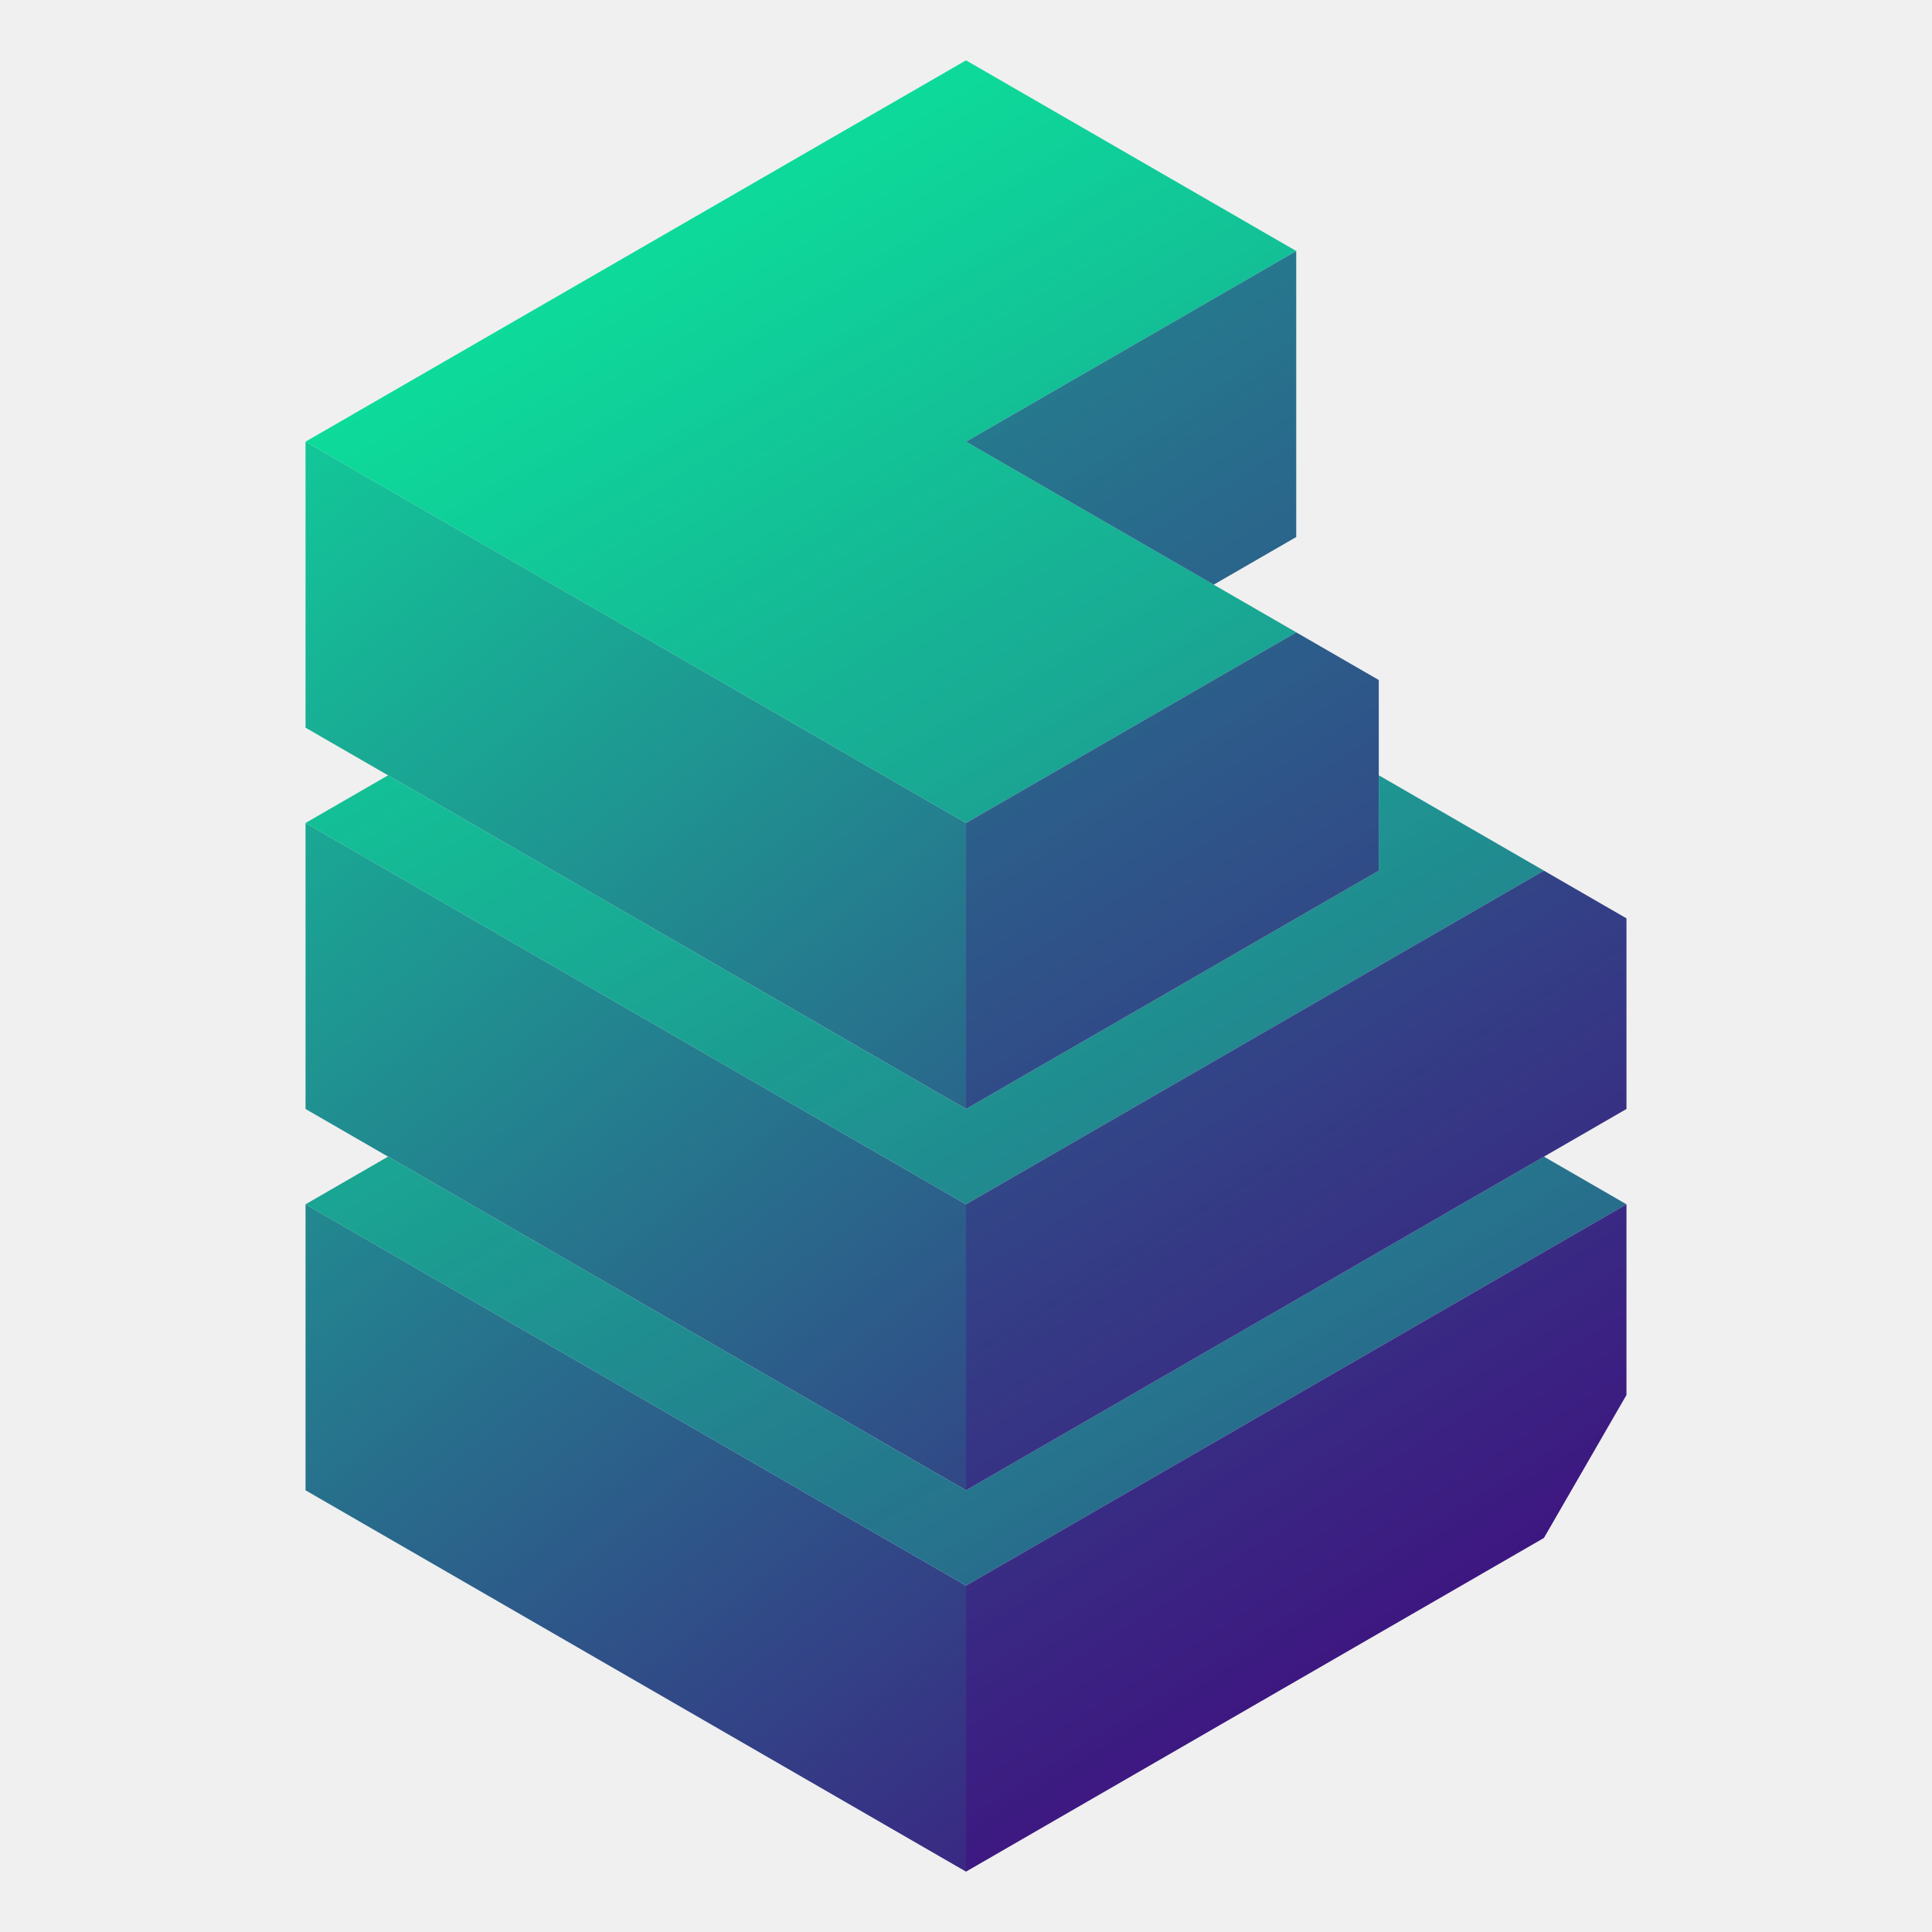
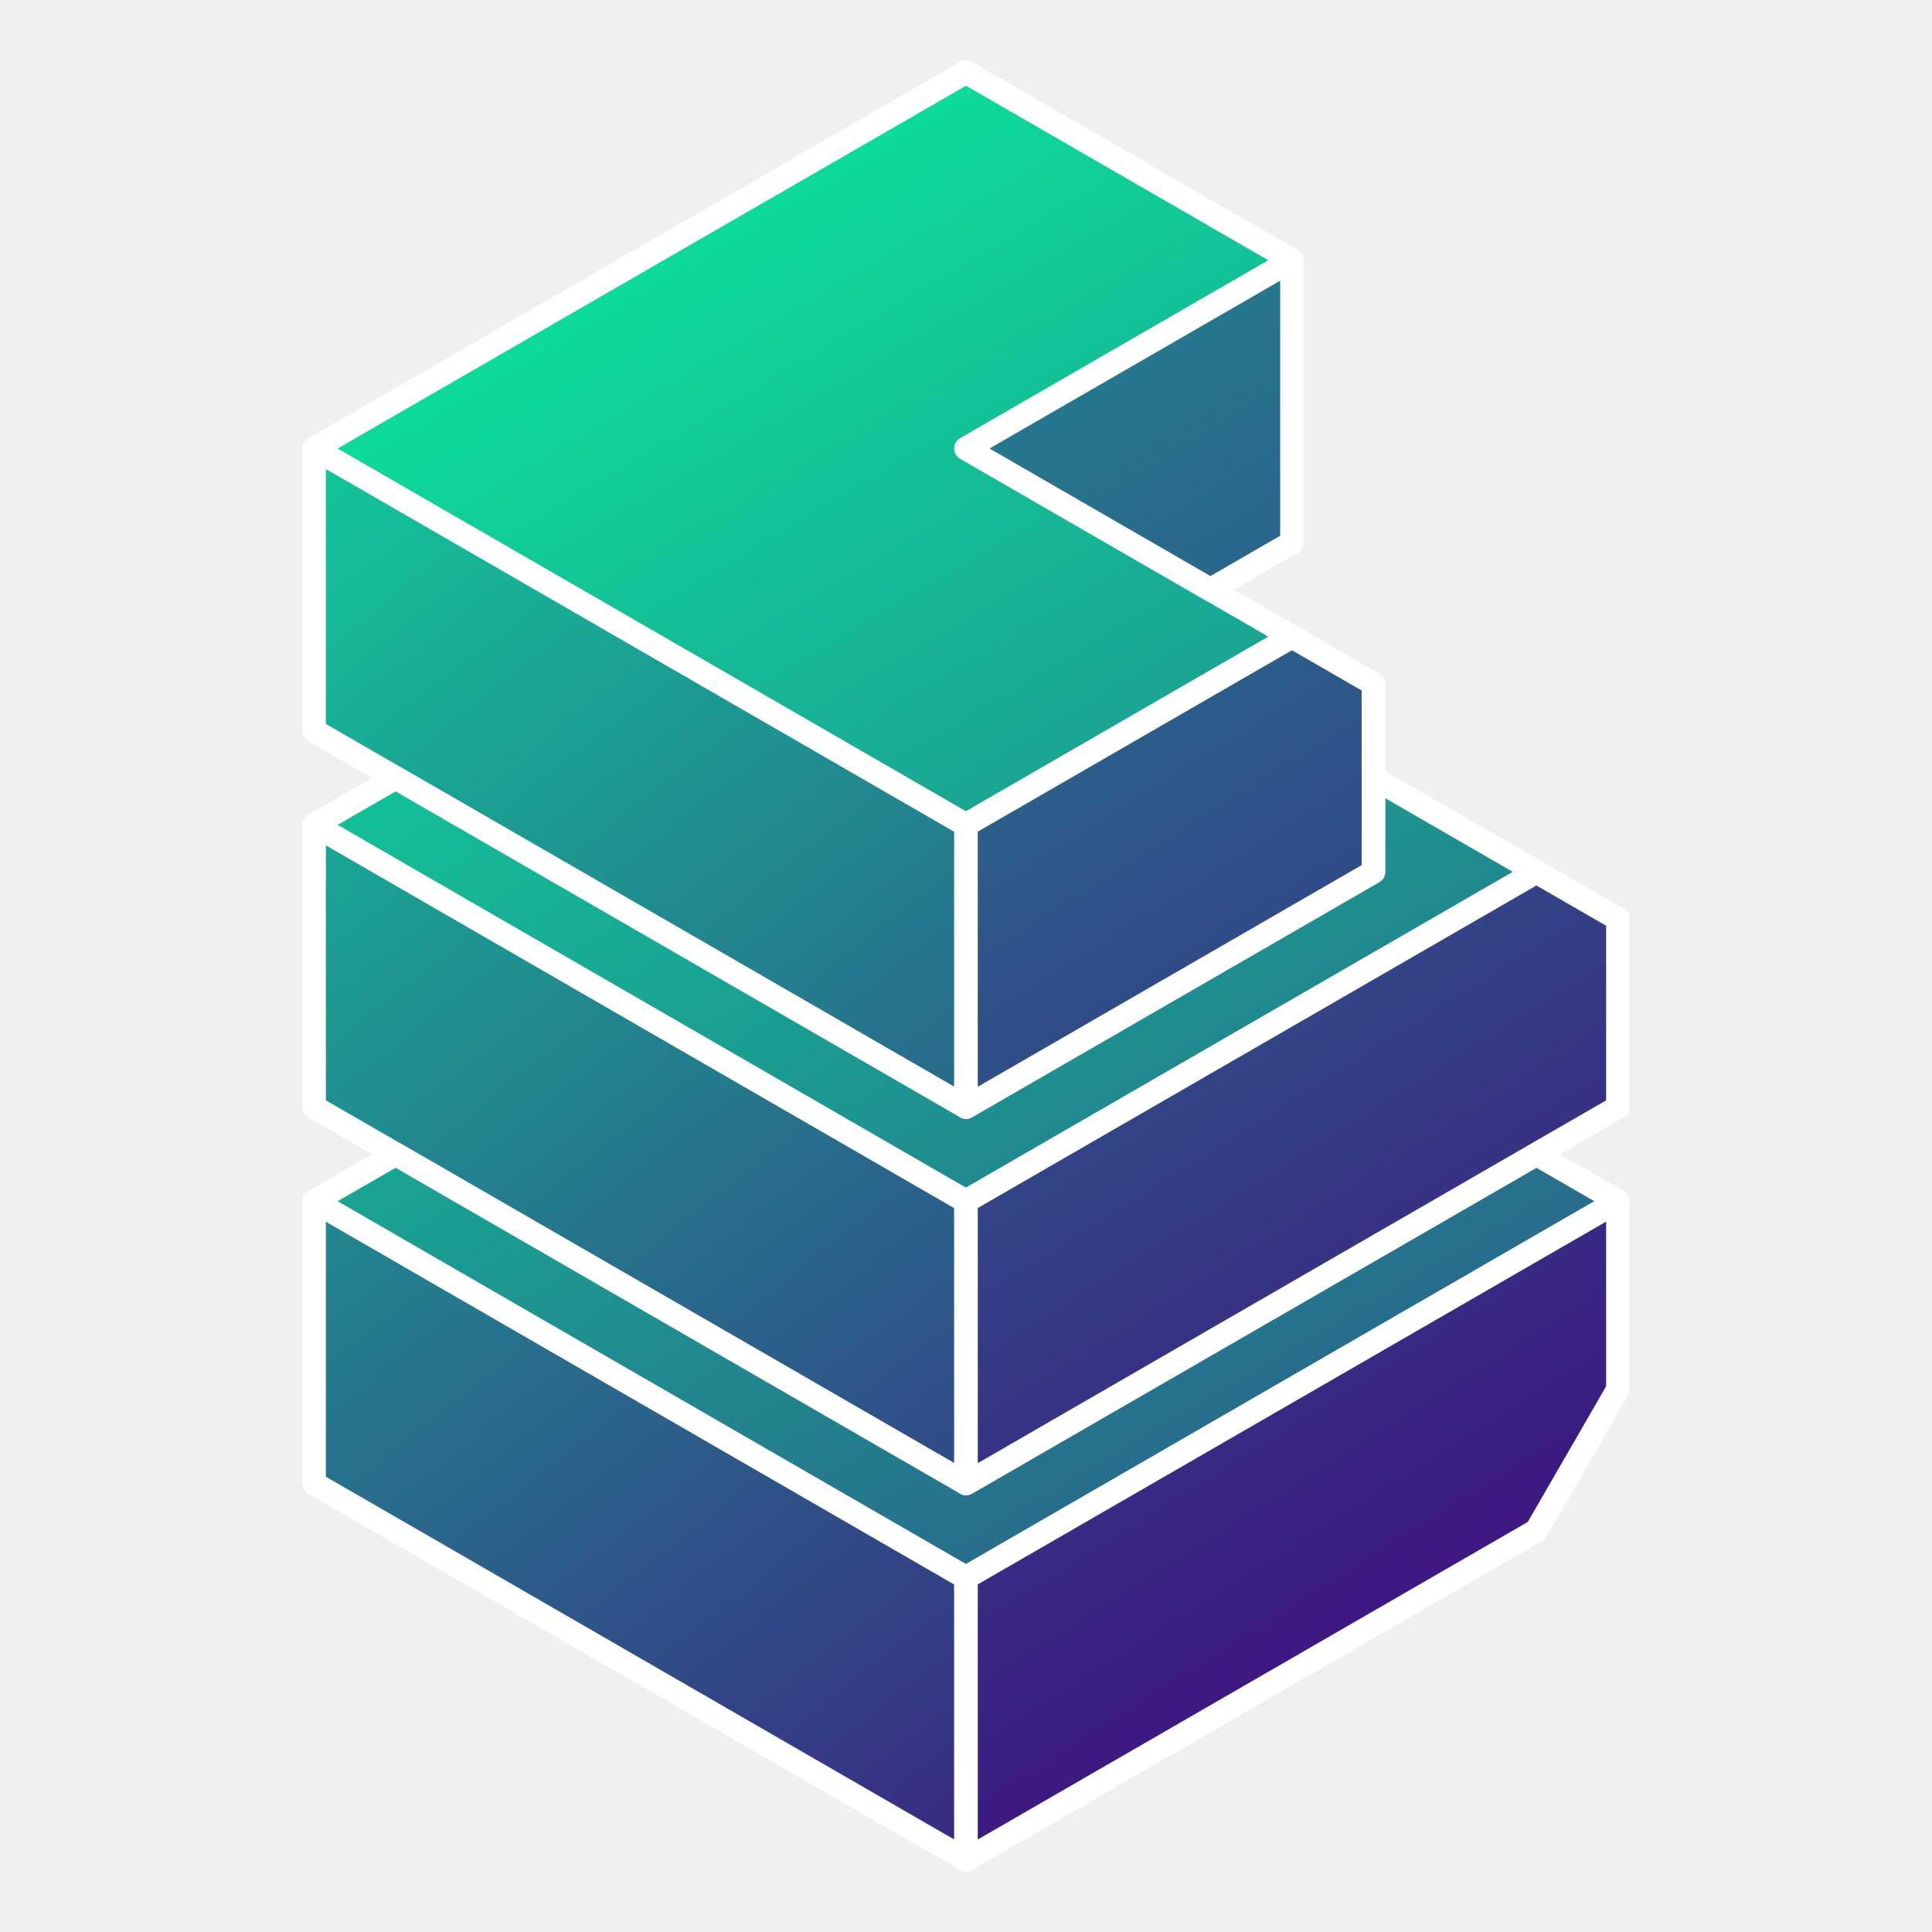
- <svg xmlns="http://www.w3.org/2000/svg" width="128" height="128" viewBox="0 0 128 128" fill="none" version="1.1" id="svg32">
-   <g id="g32" transform="matrix(1.578947,0,0,1.578947,20.243,4)">
-     <path d="M 27.713,64 V 76 L 1.52588e-5,60 V 48 Z" fill="url(#paint0_linear_1840_123)" id="path1" style="fill:url(#paint0_linear_1840_123)" />
-     <path d="M 27.713,48 V 60 L 1.52588e-5,44 V 32 Z" fill="url(#paint1_linear_1840_123)" id="path2" style="fill:url(#paint1_linear_1840_123)" />
-     <path d="M 27.713,32 V 44 L 1.52588e-5,28 V 16 Z" fill="url(#paint2_linear_1840_123)" id="path3" style="fill:url(#paint2_linear_1840_123)" />
-     <path d="M 55.426,48 27.713,64 0,48 3.464,46 27.713,60 51.962,46 Z" fill="url(#paint3_linear_1840_123)" id="path4" style="fill:url(#paint3_linear_1840_123)" />
-     <path d="M 55.426,48 27.713,64 0,48 3.464,46 27.713,60 51.962,46 Z" fill="#07f49e" fill-opacity="0.2" id="path5" />
-     <path d="M 51.962,34 27.713,48 0,32 3.464,30 27.713,44 45.033,34 v -4.001 z" fill="url(#paint4_linear_1840_123)" id="path6" style="fill:url(#paint4_linear_1840_123)" />
-     <path d="M 51.962,34 27.713,48 0,32 3.464,30 27.713,44 45.033,34 v -4.001 z" fill="#07f49e" fill-opacity="0.2" id="path7" />
-     <path d="M 41.569,8 27.713,16 41.569,24 27.713,32 0,16 27.713,0 Z" fill="url(#paint5_linear_1840_123)" id="path8" style="fill:url(#paint5_linear_1840_123)" />
-     <path d="M 41.569,8 27.713,16 41.569,24 27.713,32 0,16 27.713,0 Z" fill="#07f49e" fill-opacity="0.2" id="path9" />
-     <path d="m 55.426,56 -3.464,6 -24.249,14 V 64 L 55.426,48 Z" fill="url(#paint6_linear_1840_123)" id="path10" style="fill:url(#paint6_linear_1840_123)" />
-     <path d="m 55.426,36 v 8 L 27.713,60 V 48 l 24.249,-14 z" fill="url(#paint7_linear_1840_123)" id="path11" style="fill:url(#paint7_linear_1840_123)" />
-     <path d="m 45.033,26 v 8 L 27.713,44 V 32 l 13.856,-8 z" fill="url(#paint8_linear_1840_123)" id="path12" style="fill:url(#paint8_linear_1840_123)" />
-     <path d="M 41.569,20 38.105,22 27.713,16 41.569,8 Z" fill="url(#paint9_linear_1840_123)" id="path13" style="fill:url(#paint9_linear_1840_123)" />
+ <svg xmlns="http://www.w3.org/2000/svg" width="128" height="128" viewBox="0 0 128 128" fill="none" version="1.1" id="svg42">
+   <g id="g42" transform="matrix(1.558454,0,0,1.55845,19.25224,3.220763)">
+     <path d="M 28.713,65 V 77 L 1,61 V 49 Z" fill="url(#paint0_linear_1842_295)" id="path1" style="fill:url(#paint0_linear_1842_295)" />
+     <path d="M 28.713,49 V 61 L 1,45 V 33 Z" fill="url(#paint1_linear_1842_295)" id="path2" style="fill:url(#paint1_linear_1842_295)" />
+     <path d="M 28.713,33 V 45 L 1,29 V 17 Z" fill="url(#paint2_linear_1842_295)" id="path3" style="fill:url(#paint2_linear_1842_295)" />
+     <path d="M 28.713,65 V 77 L 1,61 V 49 Z" stroke="#ffffff" stroke-miterlimit="1.414" stroke-linejoin="round" id="path4" />
+     <path d="M 28.713,49 V 61 L 1,45 V 33 Z" stroke="#ffffff" stroke-miterlimit="1.414" stroke-linejoin="round" id="path5" />
+     <path d="M 28.713,33 V 45 L 1,29 V 17 Z" stroke="#ffffff" stroke-miterlimit="1.414" stroke-linejoin="round" id="path6" />
+     <path d="M 56.426,49 28.713,65 1,49 4.464,47 28.713,61 52.962,47 Z" fill="url(#paint3_linear_1842_295)" id="path7" style="fill:url(#paint3_linear_1842_295)" />
+     <path d="M 56.426,49 28.713,65 1,49 4.464,47 28.713,61 52.962,47 Z" fill="#07f49e" fill-opacity="0.2" id="path8" />
+     <path d="M 52.962,35 28.713,49 1,33 4.464,31 28.713,45 46.033,35 v -4.001 z" fill="url(#paint4_linear_1842_295)" id="path9" style="fill:url(#paint4_linear_1842_295)" />
+     <path d="M 52.962,35 28.713,49 1,33 4.464,31 28.713,45 46.033,35 v -4.001 z" fill="#07f49e" fill-opacity="0.2" id="path10" />
+     <path d="M 42.569,9 28.713,17 42.569,25 28.713,33 1,17 28.713,1 Z" fill="url(#paint5_linear_1842_295)" id="path11" style="fill:url(#paint5_linear_1842_295)" />
+     <path d="M 42.569,9 28.713,17 42.569,25 28.713,33 1,17 28.713,1 Z" fill="#07f49e" fill-opacity="0.2" id="path12" />
+     <path d="M 56.426,49 28.713,65 1,49 4.464,47 28.713,61 52.962,47 Z" stroke="#ffffff" stroke-miterlimit="1.414" stroke-linejoin="round" id="path13" />
+     <path d="M 52.962,35 28.713,49 1,33 4.464,31 28.713,45 46.033,35 v -4.001 z" stroke="#ffffff" stroke-miterlimit="1.414" stroke-linejoin="round" id="path14" />
+     <path d="M 42.569,9 28.713,17 42.569,25 28.713,33 1,17 28.713,1 Z" stroke="#ffffff" stroke-miterlimit="1.414" stroke-linejoin="round" id="path15" />
+     <path d="m 56.426,57 -3.464,6 -24.249,14 V 65 L 56.426,49 Z" fill="url(#paint6_linear_1842_295)" id="path16" style="fill:url(#paint6_linear_1842_295)" />
+     <path d="m 56.426,37 v 8 L 28.713,61 V 49 l 24.249,-14 z" fill="url(#paint7_linear_1842_295)" id="path17" style="fill:url(#paint7_linear_1842_295)" />
+     <path d="m 46.033,27 v 8 L 28.713,45 V 33 l 13.856,-8 z" fill="url(#paint8_linear_1842_295)" id="path18" style="fill:url(#paint8_linear_1842_295)" />
+     <path d="M 42.569,21 39.105,23 28.713,17 42.569,9 Z" fill="url(#paint9_linear_1842_295)" id="path19" style="fill:url(#paint9_linear_1842_295)" />
+     <path d="m 56.426,57 -3.464,6 -24.249,14 V 65 L 56.426,49 Z" stroke="#ffffff" stroke-miterlimit="1.414" stroke-linejoin="round" id="path20" />
+     <path d="m 56.426,37 v 8 L 28.713,61 V 49 l 24.249,-14 z" stroke="#ffffff" stroke-miterlimit="1.414" stroke-linejoin="round" id="path21" />
+     <path d="m 46.033,27 v 8 L 28.713,45 V 33 l 13.856,-8 z" stroke="#ffffff" stroke-miterlimit="1.414" stroke-linejoin="round" id="path22" />
+     <path d="M 42.569,21 39.105,23 28.713,17 42.569,9 Z" stroke="#ffffff" stroke-miterlimit="1.414" stroke-linejoin="round" id="path23" />
  </g>
-   <defs id="defs32">
-     <linearGradient id="paint0_linear_1840_123" x1="-7.5" y1="-1" x2="52.5" y2="75" gradientUnits="userSpaceOnUse">
-       <stop stop-color="#07F49E" id="stop13" />
-       <stop offset="1" stop-color="#42047E" id="stop14" />
-     </linearGradient>
-     <linearGradient id="paint1_linear_1840_123" x1="-7.5" y1="-1" x2="52.5" y2="75" gradientUnits="userSpaceOnUse">
-       <stop stop-color="#07F49E" id="stop15" />
-       <stop offset="1" stop-color="#42047E" id="stop16" />
-     </linearGradient>
-     <linearGradient id="paint2_linear_1840_123" x1="-7.5" y1="-1" x2="52.5" y2="75" gradientUnits="userSpaceOnUse">
-       <stop stop-color="#07F49E" id="stop17" />
-       <stop offset="1" stop-color="#42047E" id="stop18" />
-     </linearGradient>
-     <linearGradient id="paint3_linear_1840_123" x1="2.07012e-06" y1="2" x2="49.5" y2="85.5" gradientUnits="userSpaceOnUse">
-       <stop stop-color="#07F49E" id="stop19" />
-       <stop offset="1" stop-color="#42047E" id="stop20" />
-     </linearGradient>
-     <linearGradient id="paint4_linear_1840_123" x1="2.07012e-06" y1="2" x2="49.5" y2="85.5" gradientUnits="userSpaceOnUse">
-       <stop stop-color="#07F49E" id="stop21" />
-       <stop offset="1" stop-color="#42047E" id="stop22" />
-     </linearGradient>
-     <linearGradient id="paint5_linear_1840_123" x1="2.07012e-06" y1="2" x2="49.5" y2="85.5" gradientUnits="userSpaceOnUse">
+   <defs id="defs42">
+     <linearGradient id="paint0_linear_1842_295" x1="-6.5" y1="7.5899402e-07" x2="53.5" y2="76" gradientUnits="userSpaceOnUse">
      <stop stop-color="#07F49E" id="stop23" />
      <stop offset="1" stop-color="#42047E" id="stop24" />
    </linearGradient>
-     <linearGradient id="paint6_linear_1840_123" x1="-7.5" y1="-39.5" x2="60.5" y2="68.5" gradientUnits="userSpaceOnUse">
+     <linearGradient id="paint1_linear_1842_295" x1="-6.5" y1="7.5899402e-07" x2="53.5" y2="76" gradientUnits="userSpaceOnUse">
      <stop stop-color="#07F49E" id="stop25" />
      <stop offset="1" stop-color="#42047E" id="stop26" />
    </linearGradient>
-     <linearGradient id="paint7_linear_1840_123" x1="-7.5" y1="-39.5" x2="60.5" y2="68.5" gradientUnits="userSpaceOnUse">
+     <linearGradient id="paint2_linear_1842_295" x1="-6.5" y1="7.5899402e-07" x2="53.5" y2="76" gradientUnits="userSpaceOnUse">
      <stop stop-color="#07F49E" id="stop27" />
      <stop offset="1" stop-color="#42047E" id="stop28" />
    </linearGradient>
-     <linearGradient id="paint8_linear_1840_123" x1="-7.5" y1="-39.5" x2="60.5" y2="68.5" gradientUnits="userSpaceOnUse">
+     <linearGradient id="paint3_linear_1842_295" x1="1" y1="3" x2="50.5" y2="86.5" gradientUnits="userSpaceOnUse">
      <stop stop-color="#07F49E" id="stop29" />
      <stop offset="1" stop-color="#42047E" id="stop30" />
    </linearGradient>
-     <linearGradient id="paint9_linear_1840_123" x1="-7.5" y1="-39.5" x2="60.5" y2="68.5" gradientUnits="userSpaceOnUse">
+     <linearGradient id="paint4_linear_1842_295" x1="1" y1="3" x2="50.5" y2="86.5" gradientUnits="userSpaceOnUse">
      <stop stop-color="#07F49E" id="stop31" />
      <stop offset="1" stop-color="#42047E" id="stop32" />
    </linearGradient>
+     <linearGradient id="paint5_linear_1842_295" x1="1" y1="3" x2="50.5" y2="86.5" gradientUnits="userSpaceOnUse">
+       <stop stop-color="#07F49E" id="stop33" />
+       <stop offset="1" stop-color="#42047E" id="stop34" />
+     </linearGradient>
+     <linearGradient id="paint6_linear_1842_295" x1="-6.5" y1="-38.5" x2="61.5" y2="69.5" gradientUnits="userSpaceOnUse">
+       <stop stop-color="#07F49E" id="stop35" />
+       <stop offset="1" stop-color="#42047E" id="stop36" />
+     </linearGradient>
+     <linearGradient id="paint7_linear_1842_295" x1="-6.5" y1="-38.5" x2="61.5" y2="69.5" gradientUnits="userSpaceOnUse">
+       <stop stop-color="#07F49E" id="stop37" />
+       <stop offset="1" stop-color="#42047E" id="stop38" />
+     </linearGradient>
+     <linearGradient id="paint8_linear_1842_295" x1="-6.5" y1="-38.5" x2="61.5" y2="69.5" gradientUnits="userSpaceOnUse">
+       <stop stop-color="#07F49E" id="stop39" />
+       <stop offset="1" stop-color="#42047E" id="stop40" />
+     </linearGradient>
+     <linearGradient id="paint9_linear_1842_295" x1="-6.5" y1="-38.5" x2="61.5" y2="69.5" gradientUnits="userSpaceOnUse">
+       <stop stop-color="#07F49E" id="stop41" />
+       <stop offset="1" stop-color="#42047E" id="stop42" />
+     </linearGradient>
  </defs>
</svg>
